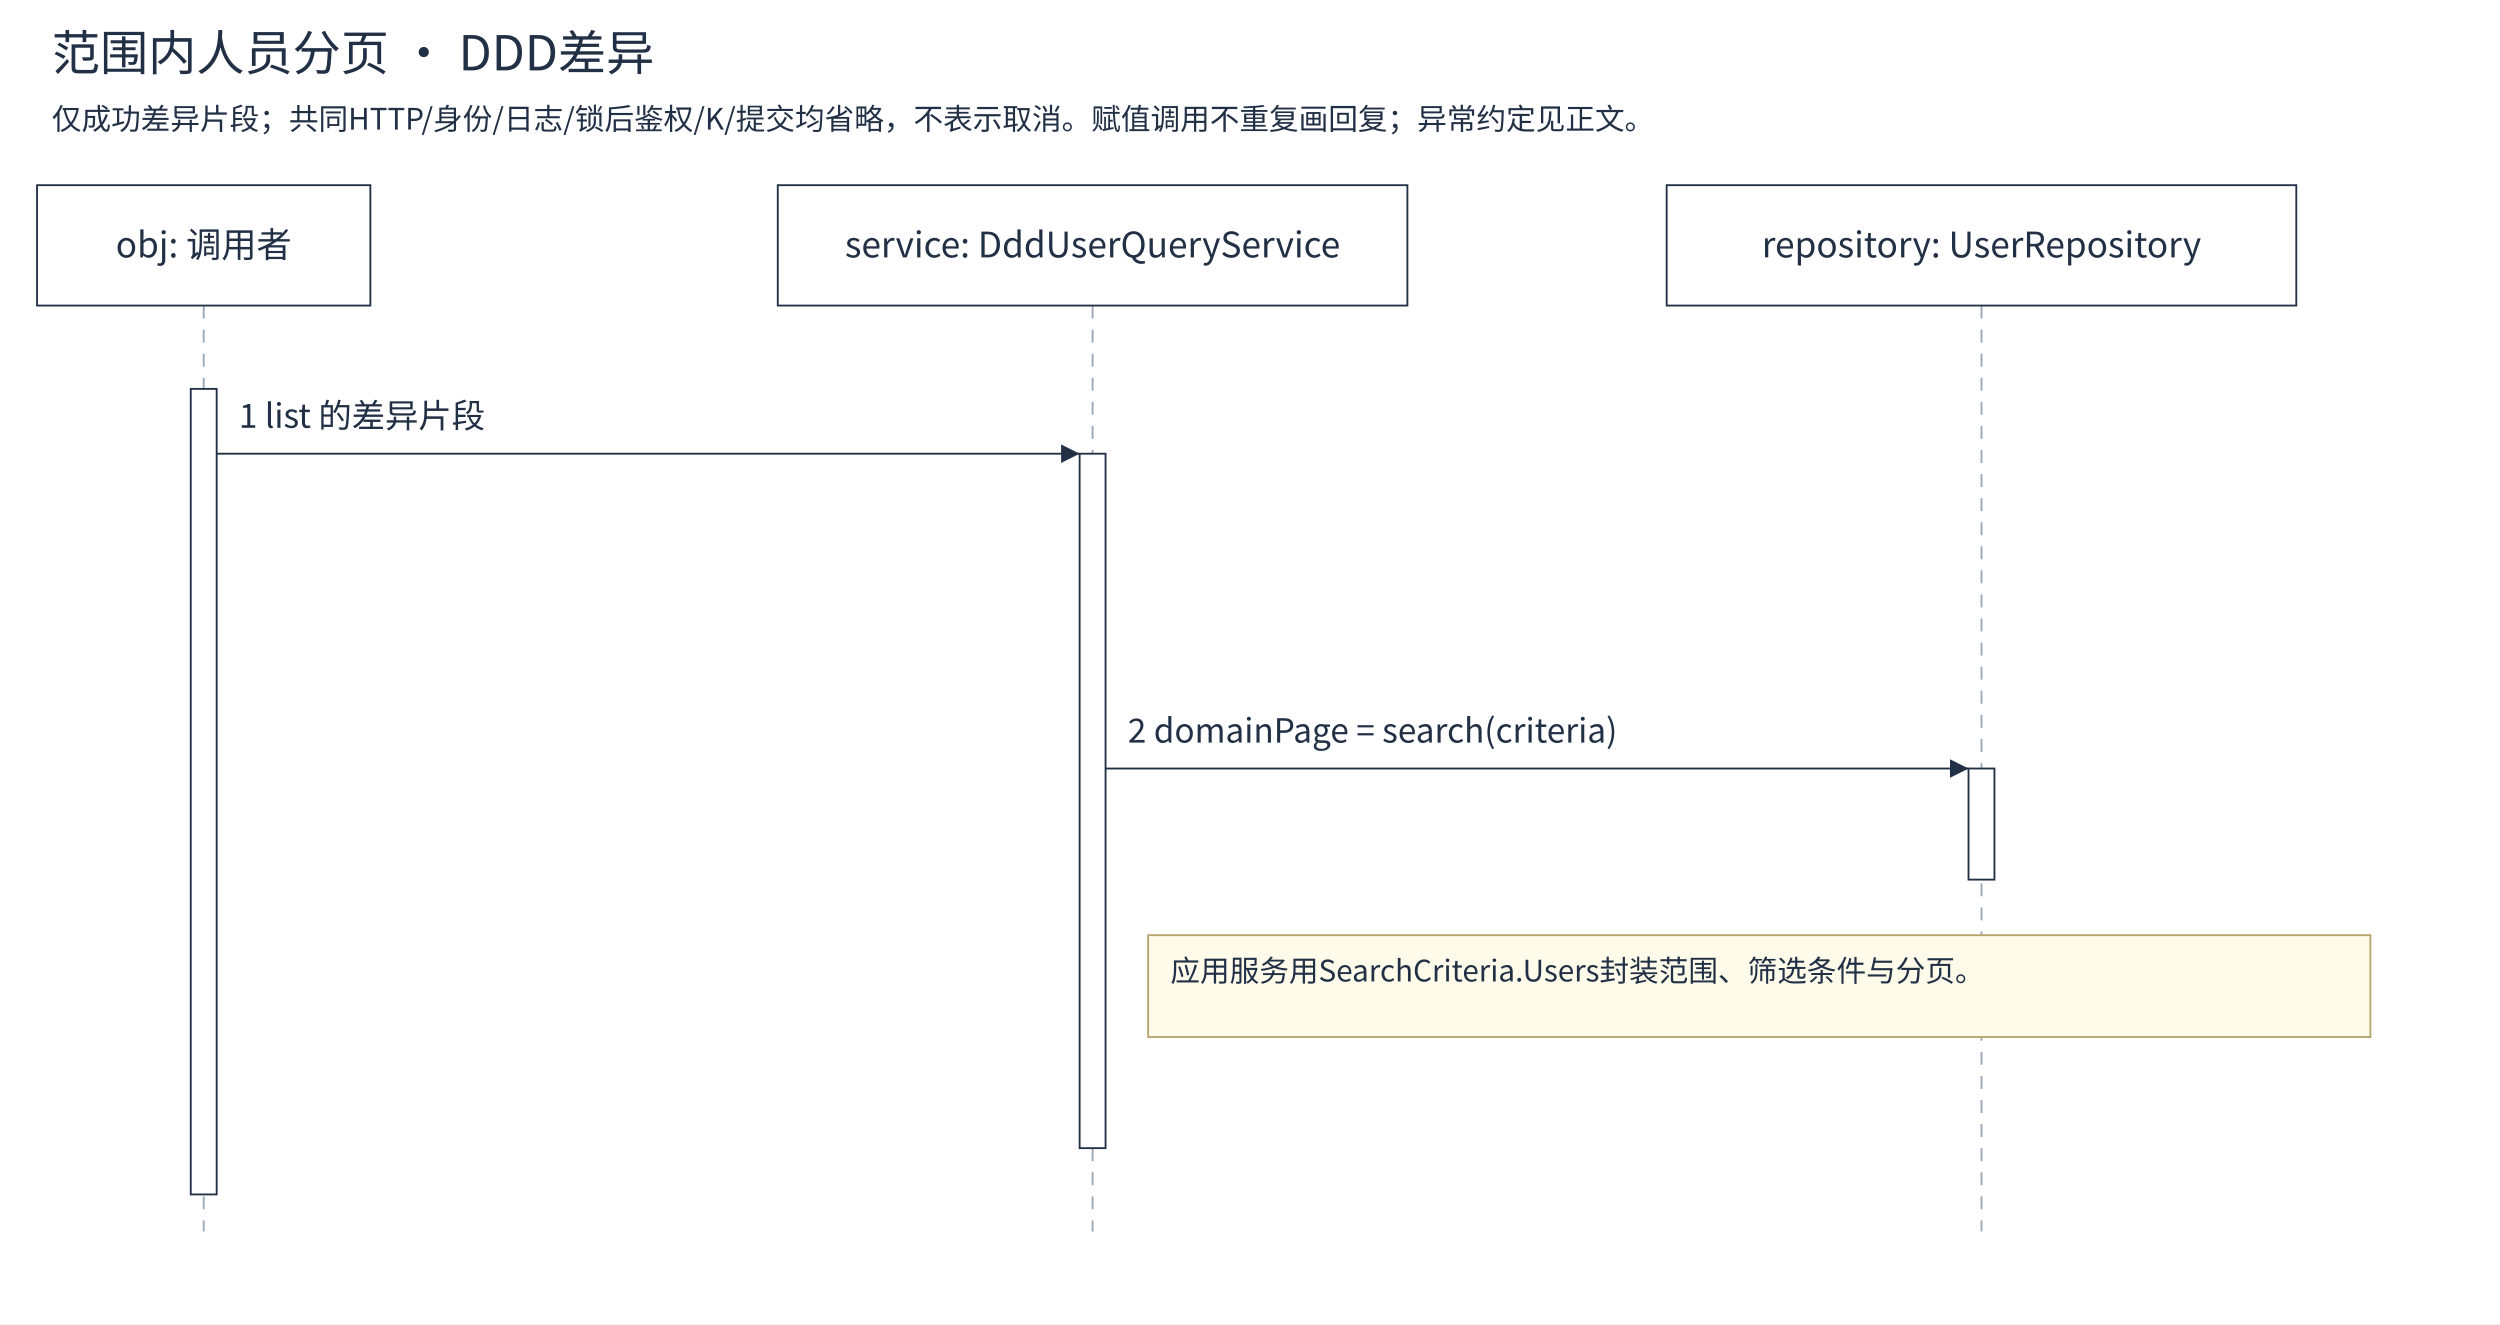
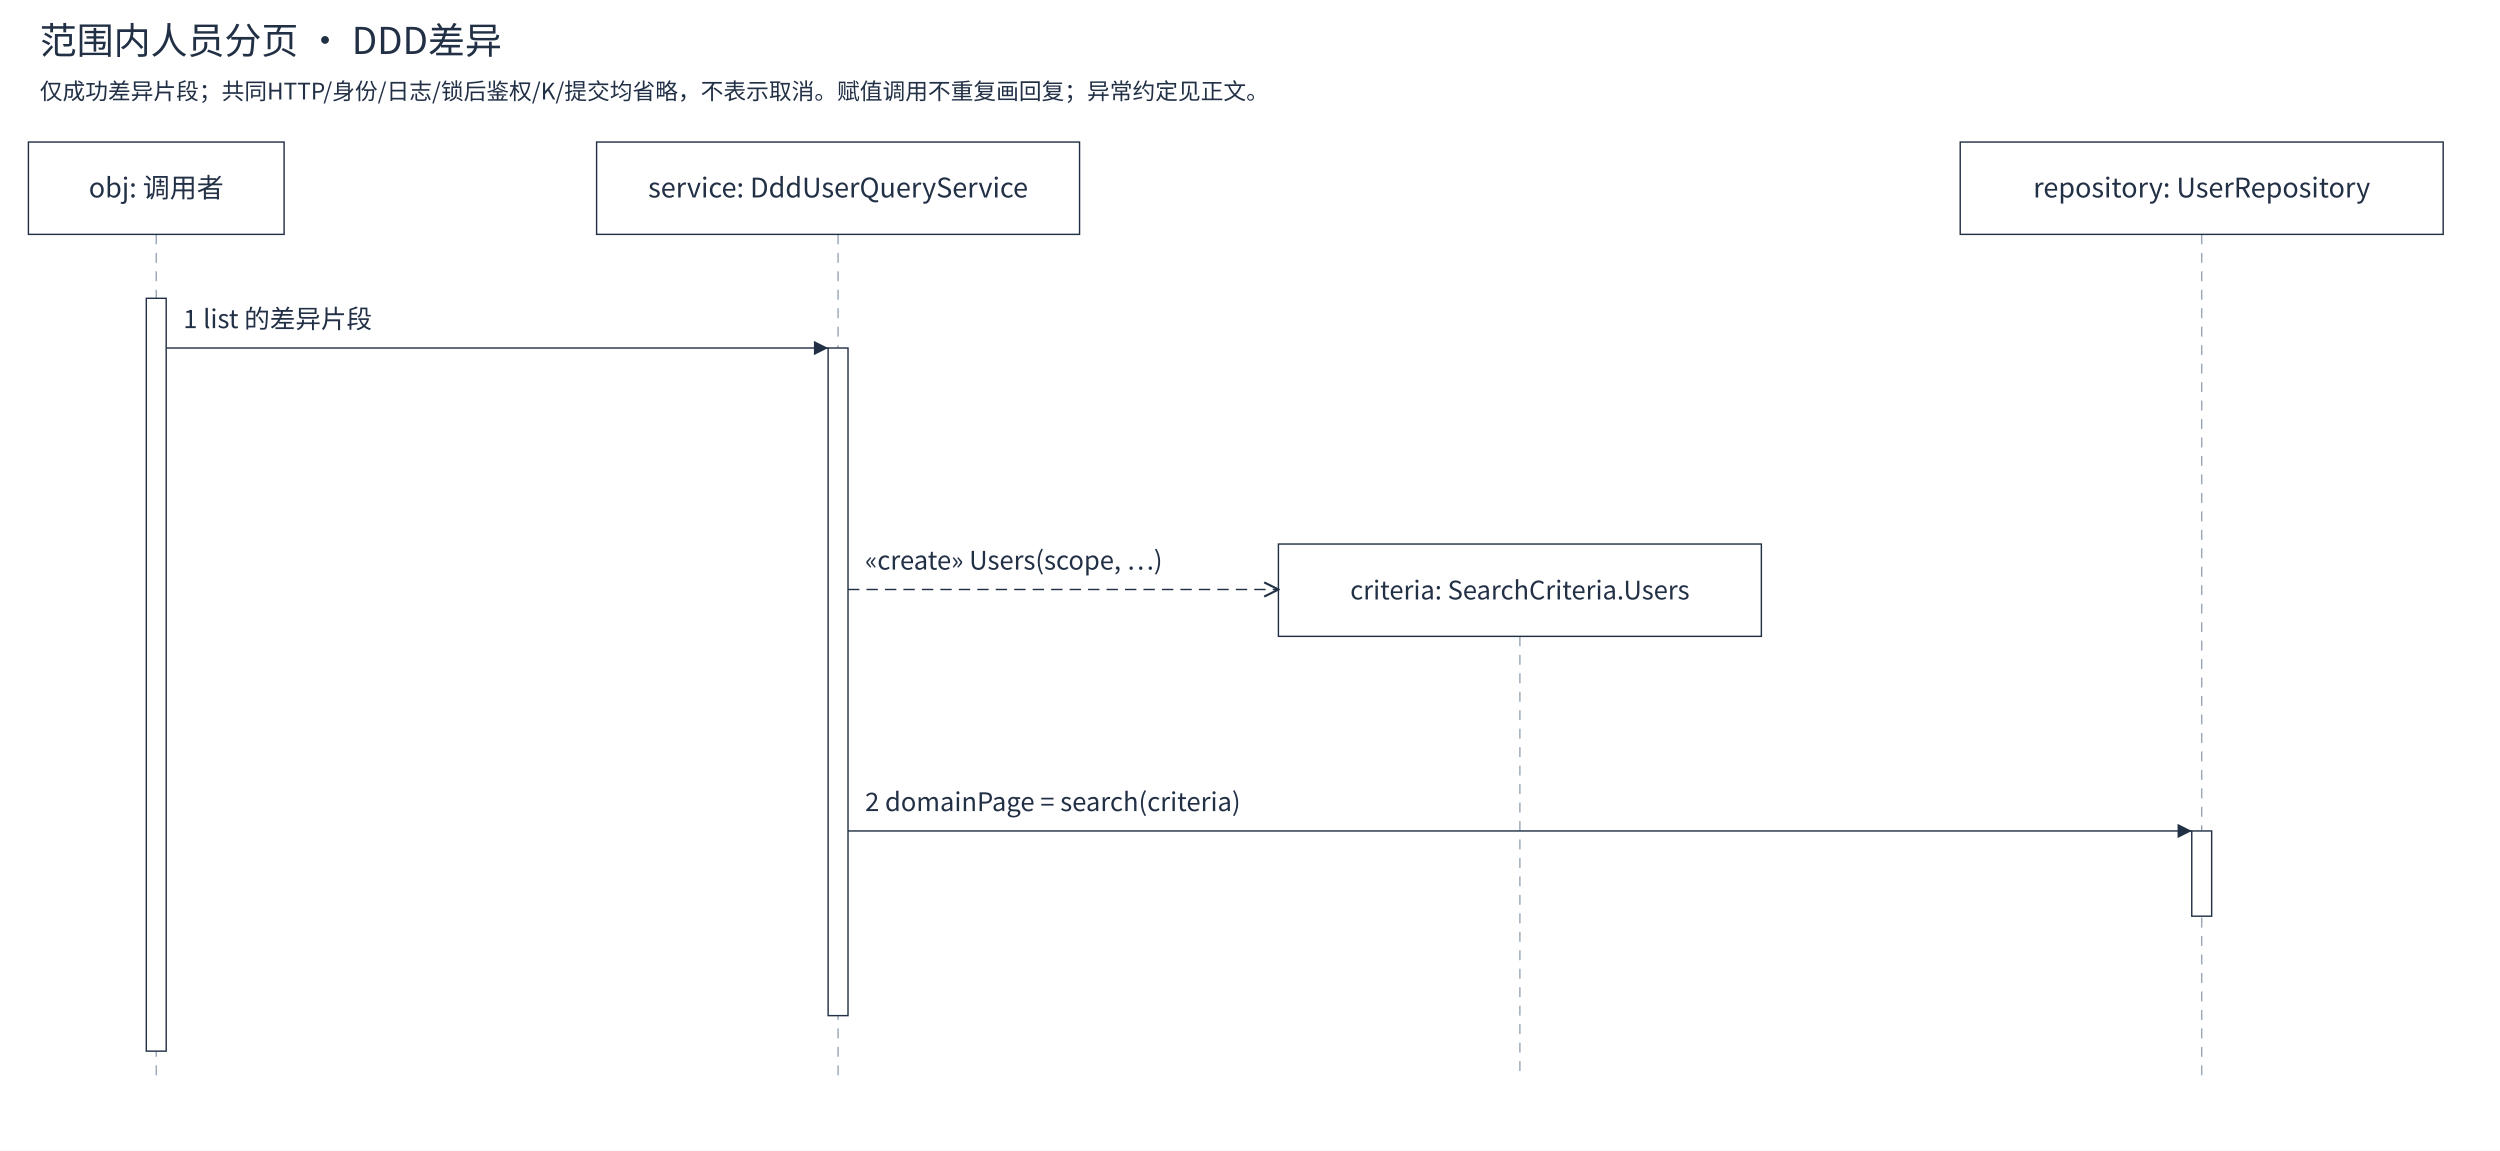
- <svg xmlns="http://www.w3.org/2000/svg" width="1350" height="715" viewBox="0 0 1350 715">
+ <svg xmlns="http://www.w3.org/2000/svg" width="1760" height="810" viewBox="0 0 1760 810">
  <defs>
    <marker id="open" markerWidth="12" markerHeight="12" refX="11" refY="6" orient="auto">
      <path d="M1,1 L11,6 L1,11" fill="none" stroke="#223046" stroke-width="1.5" />
    </marker>
    <marker id="triangle" markerWidth="14" markerHeight="14" refX="13" refY="7" orient="auto">
      <path d="M1,1 L13,7 L1,13 Z" fill="white" stroke="#245a93" stroke-width="1.4" />
    </marker>
    <marker id="filled" markerWidth="12" markerHeight="12" refX="11" refY="6" orient="auto">
      <path d="M1,1 L11,6 L1,11 Z" fill="#223046" />
    </marker>
  </defs>
  <rect width="100%" height="100%" fill="white" />
  <g font-family="Microsoft YaHei,Noto Sans CJK SC,Arial,sans-serif">
    <text x="28" y="38" font-size="26" text-anchor="start" fill="#223046">范围内人员分页 · DDD差异</text>
    <text x="28" y="70" font-size="16" text-anchor="start" fill="#223046">仅成功差异片段；共同HTTP/身份/日志/锁后鉴权/K/提交均省略，不表示取消。赋值调用不重复画回复；异常约定见正文。</text>
-     <path d="M110,165V665" stroke="#9aa7b7" stroke-dasharray="7 6" />
+     <path d="M110,165V760" stroke="#9aa7b7" stroke-dasharray="7 6" />
    <rect x="20" y="100" width="180" height="65" fill="white" stroke="#223046" />
    <text x="110" y="139" font-size="19" text-anchor="middle" fill="#223046">obj: 调用者</text>
-     <path d="M590,165V665" stroke="#9aa7b7" stroke-dasharray="7 6" />
+     <path d="M590,165V760" stroke="#9aa7b7" stroke-dasharray="7 6" />
    <rect x="420" y="100" width="340" height="65" fill="white" stroke="#223046" />
    <text x="590" y="139" font-size="19" text-anchor="middle" fill="#223046">service: DddUserQueryService</text>
-     <path d="M1070,165V665" stroke="#9aa7b7" stroke-dasharray="7 6" />
-     <rect x="900" y="100" width="340" height="65" fill="white" stroke="#223046" />
-     <text x="1070" y="139" font-size="19" text-anchor="middle" fill="#223046">repository: UserRepository</text>
-     <rect x="103" y="210" width="14" height="435" fill="white" stroke="#223046" />
-     <rect x="583" y="245" width="14" height="375" fill="white" stroke="#223046" />
-     <rect x="1063" y="415" width="14" height="60" fill="white" stroke="#223046" />
-     <rect x="620" y="505" width="660" height="55" fill="#fffbea" stroke="#b6a56d" />
-     <text x="632" y="530" font-size="16" text-anchor="start" fill="#223046">应用服务用SearchCriteria.Users封装范围、筛选条件与分页。</text>
+     <path d="M1070,448V760" stroke="#9aa7b7" stroke-dasharray="7 6" />
+     <rect x="900" y="383" width="340" height="65" fill="white" stroke="#223046" />
+     <text x="1070" y="422" font-size="17.966" text-anchor="middle" fill="#223046">criteria: SearchCriteria.Users</text>
+     <path d="M1550,165V760" stroke="#9aa7b7" stroke-dasharray="7 6" />
+     <rect x="1380" y="100" width="340" height="65" fill="white" stroke="#223046" />
+     <text x="1550" y="139" font-size="19" text-anchor="middle" fill="#223046">repository: UserRepository</text>
+     <rect x="103" y="210" width="14" height="530" fill="white" stroke="#223046" />
+     <rect x="583" y="245" width="14" height="470" fill="white" stroke="#223046" />
+     <rect x="1543" y="585" width="14" height="60" fill="white" stroke="#223046" />
    <path d="M117,245H583" stroke="#223046" marker-end="url(#filled)" />
    <text x="129" y="231" font-size="18" text-anchor="start" fill="#223046">1 list 的差异片段</text>
-     <path d="M597,415H1063" stroke="#223046" marker-end="url(#filled)" />
-     <text x="609" y="401" font-size="18" text-anchor="start" fill="#223046">2 domainPage = search(criteria)</text>
+     <path d="M597,415H900" stroke="#223046" stroke-dasharray="8 5" marker-end="url(#open)" />
+     <text x="609" y="401" font-size="18" text-anchor="start" fill="#223046">«create» Users(scope, …)</text>
+     <path d="M597,585H1543" stroke="#223046" marker-end="url(#filled)" />
+     <text x="609" y="571" font-size="18" text-anchor="start" fill="#223046">2 domainPage = search(criteria)</text>
  </g>
</svg>
